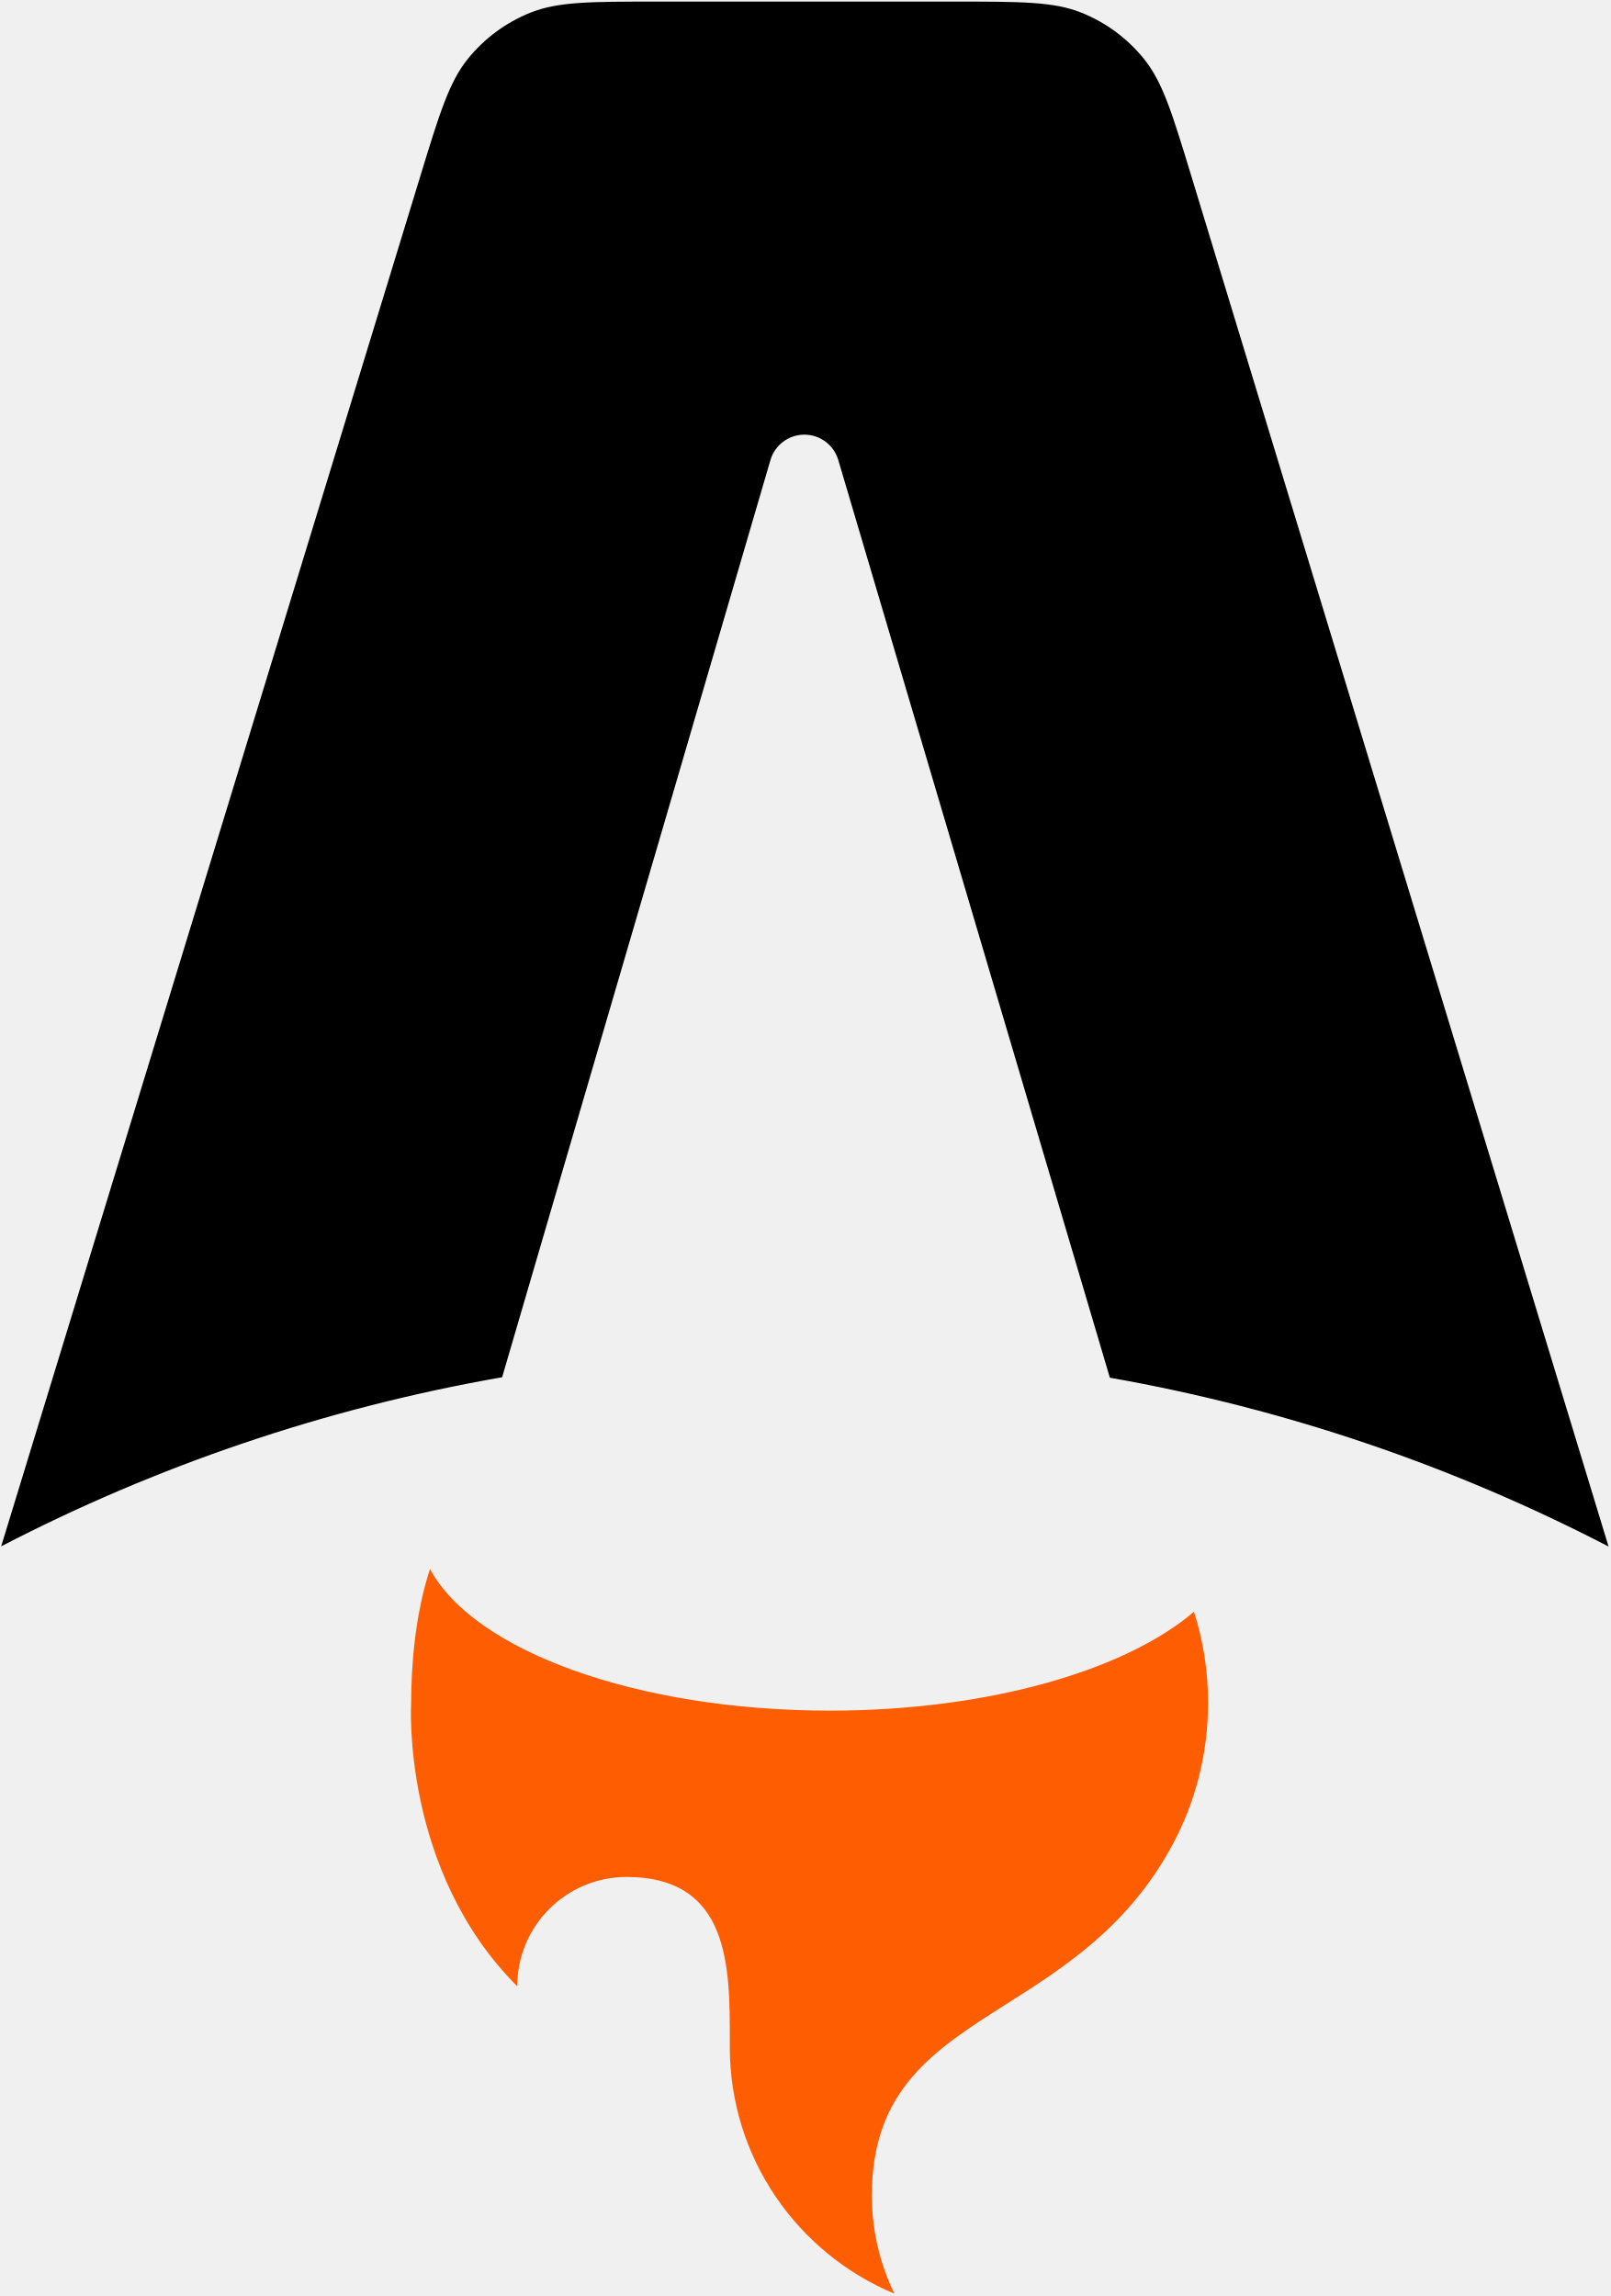
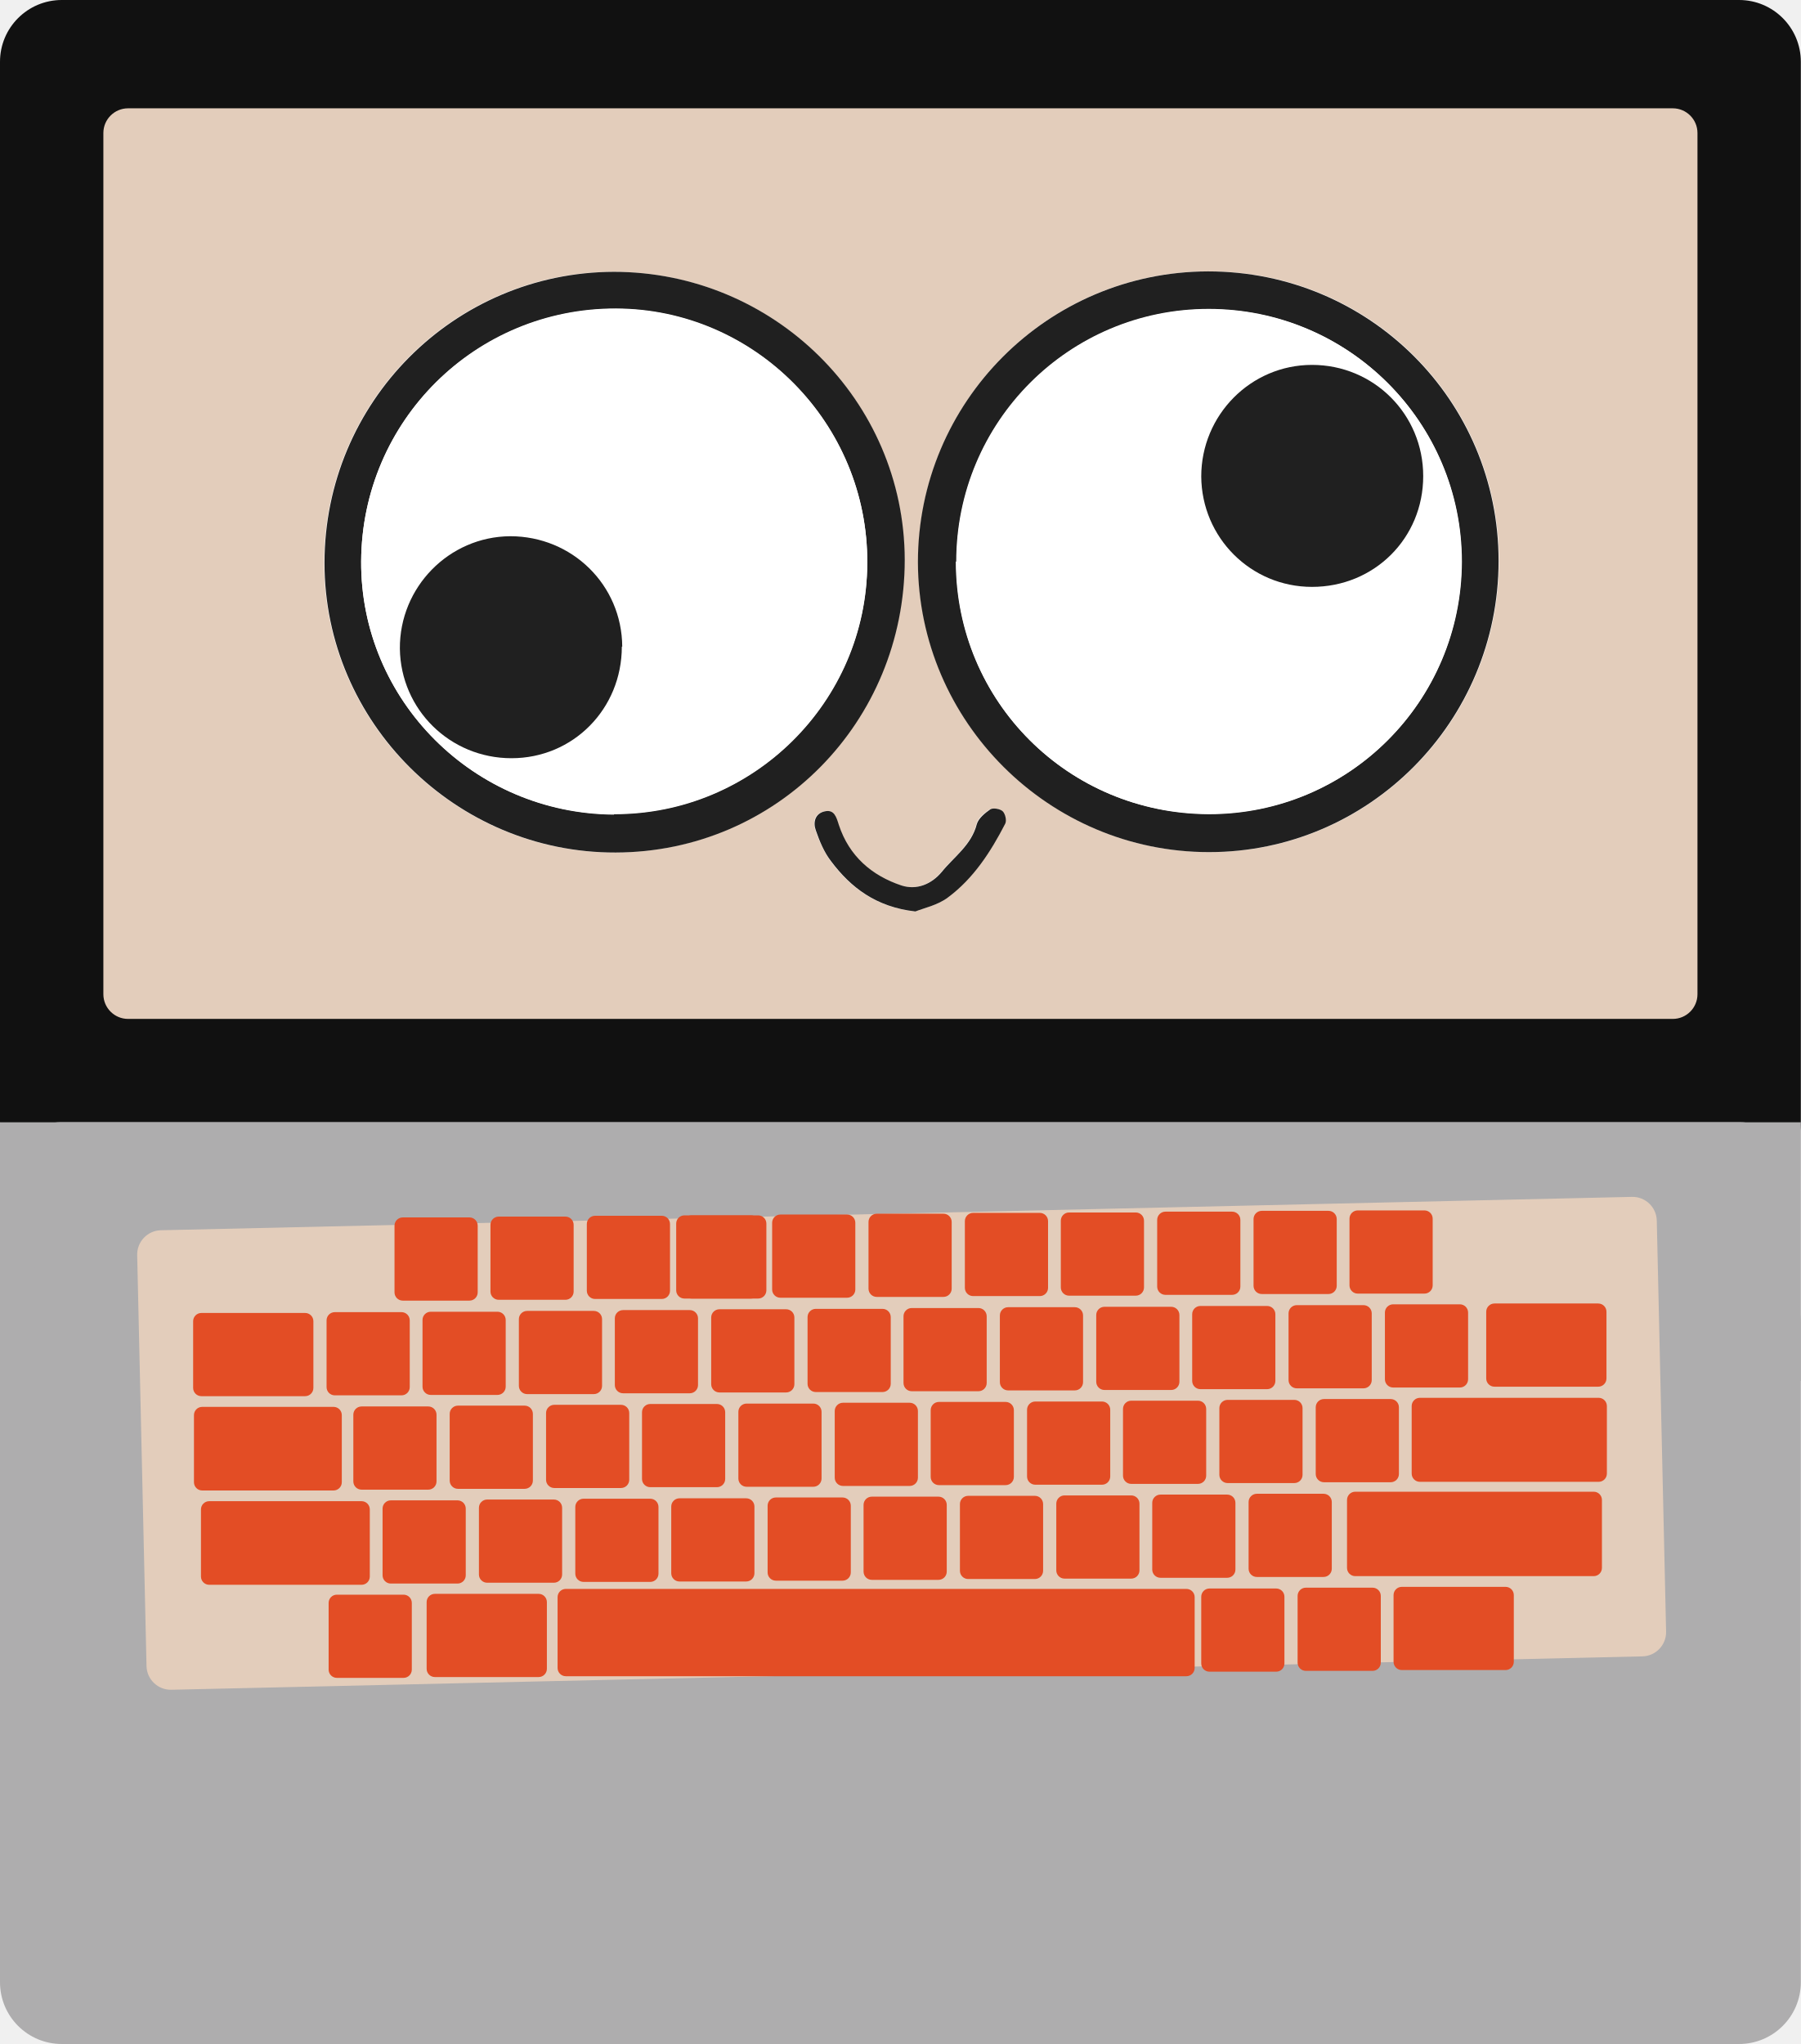
- <svg xmlns="http://www.w3.org/2000/svg" viewBox="0 0 627 894" fill="none">
-   <style>
-     #letter-a {
-       fill: black;
-     }
-     @media (prefers-color-scheme: dark) {
-       #letter-a {
-         fill: white;
+ <svg xmlns="http://www.w3.org/2000/svg" id="Layer_1" data-name="Layer 1" version="1.1" viewBox="0 0 437.3 496.3">
+   <defs>
+     <style>
+       .cls-1 {
+         fill: #e34d25;
      }
-     }
-   </style>
-   <path id="letter-a" fill-rule="evenodd" clip-rule="evenodd" d="M445.433 22.983C452.722 32.032 456.439 44.243 463.873 68.665L626.281 602.176C566.234 571.026 500.957 548.56 432.115 536.439L326.371 179.099C324.641 173.252 319.27 169.241 313.173 169.241C307.06 169.241 301.68 173.273 299.963 179.14L195.5 536.259C126.338 548.325 60.763 570.832 0.459 602.095L163.664 68.541C171.121 44.162 174.85 31.972 182.14 22.939C188.575 14.965 196.946 8.772 206.454 4.95C217.224 0.622 229.971 0.622 255.466 0.622H372.034C397.562 0.622 410.326 0.622 421.106 4.96C430.622 8.789 438.998 14.995 445.433 22.983Z" />
-   <path fill-rule="evenodd" clip-rule="evenodd" d="M464.867 627.566C438.094 650.46 384.655 666.073 323.101 666.073C247.551 666.073 184.229 642.553 167.426 610.921C161.419 629.05 160.072 649.798 160.072 663.052C160.072 663.052 156.114 728.134 201.38 773.401C201.38 749.896 220.435 730.842 243.939 730.842C284.226 730.842 284.181 765.99 284.144 794.506C284.143 795.36 284.142 796.209 284.142 797.051C284.142 840.333 310.595 877.436 348.215 893.075C342.596 881.518 339.444 868.54 339.444 854.825C339.444 813.545 363.679 798.175 391.845 780.311C414.255 766.098 439.155 750.307 456.315 718.629C465.268 702.101 470.352 683.17 470.352 663.052C470.352 650.68 468.43 638.757 464.867 627.566Z" fill="#FF5D01" />
+ 
+       .cls-1, .cls-2, .cls-3, .cls-4, .cls-5, .cls-6, .cls-7 {
+         stroke-width: 0px;
+       }
+ 
+       .cls-2 {
+         fill: #e3cdbb;
+       }
+ 
+       .cls-3 {
+         fill: #aeadae;
+       }
+ 
+       .cls-4 {
+         fill: #111;
+       }
+ 
+       .cls-5 {
+         fill: #202020;
+       }
+ 
+       .cls-6 {
+         fill: #e24e25;
+       }
+ 
+       .cls-7 {
+         fill: #fff;
+       }
+     </style>
+   </defs>
+   <g>
+     <g>
+       <g>
+         <rect class="cls-4" x="0" width="437.3" height="287.3" rx="15" ry="15" />
+         <rect class="cls-2" x="25.1" y="26.3" width="387.1" height="221.1" rx="6" ry="6" />
+       </g>
+       <g>
+         <g>
+           <path class="cls-7" d="M0,287.3c0,8.2,6.6,14.8,14.8,14.8h407.7c8.2,0,14.8-6.6,14.8-14.8s-6.6-14.8-14.8-14.8H14.8c-8.2,0-14.8,6.6-14.8,14.8,0,0,0-8.2,0,0Z" />
+           <rect class="cls-3" y="272.5" width="437.3" height="62.8" />
+         </g>
+         <rect class="cls-3" x="0" y="306.4" width="437.3" height="189.9" rx="15" ry="15" />
+       </g>
+     </g>
+     <g>
+       <rect class="cls-2" x="34.1" y="294.8" width="369.1" height="111.6" rx="5.9" ry="5.9" transform="translate(-7.6 4.9) rotate(-1.3)" />
+       <g>
+         <rect class="cls-1" x="95.8" y="295.6" width="20.2" height="20.2" rx="2" ry="2" />
+         <rect class="cls-1" x="119.1" y="295.4" width="20.2" height="20.2" rx="2" ry="2" />
+         <rect class="cls-1" x="142.5" y="295.2" width="20.2" height="20.2" rx="2" ry="2" />
+         <rect class="cls-1" x="165.9" y="295.1" width="20.2" height="20.2" rx="2" ry="2" />
+         <rect class="cls-6" x="164.2" y="295.1" width="20.2" height="20.2" rx="2" ry="2" />
+         <rect class="cls-1" x="187.5" y="294.9" width="20.2" height="20.2" rx="2" ry="2" />
+         <rect class="cls-1" x="210.9" y="294.7" width="20.2" height="20.2" rx="2" ry="2" />
+         <rect class="cls-1" x="234.3" y="294.5" width="20.2" height="20.2" rx="2" ry="2" />
+         <rect class="cls-1" x="257.6" y="294.4" width="20.2" height="20.2" rx="2" ry="2" />
+         <rect class="cls-1" x="281" y="294.2" width="20.2" height="20.2" rx="2" ry="2" />
+         <rect class="cls-1" x="304.4" y="294" width="20.2" height="20.2" rx="2" ry="2" />
+         <rect class="cls-1" x="327.7" y="293.9" width="20.2" height="20.2" rx="2" ry="2" />
+         <rect class="cls-1" x="79.3" y="318.6" width="20.2" height="20.2" rx="2" ry="2" />
+         <rect class="cls-1" x="102.6" y="318.5" width="20.2" height="20.2" rx="2" ry="2" />
+         <rect class="cls-1" x="126" y="318.3" width="20.2" height="20.2" rx="2" ry="2" />
+         <rect class="cls-1" x="149.3" y="318.1" width="20.2" height="20.2" rx="2" ry="2" />
+         <rect class="cls-1" x="172.7" y="317.9" width="20.2" height="20.2" rx="2" ry="2" />
+         <rect class="cls-1" x="196.1" y="317.8" width="20.2" height="20.2" rx="2" ry="2" />
+         <rect class="cls-1" x="219.4" y="317.6" width="20.2" height="20.2" rx="2" ry="2" />
+         <rect class="cls-1" x="242.8" y="317.4" width="20.2" height="20.2" rx="2" ry="2" />
+         <rect class="cls-1" x="266.2" y="317.3" width="20.2" height="20.2" rx="2" ry="2" />
+         <rect class="cls-1" x="289.5" y="317.1" width="20.2" height="20.2" rx="2" ry="2" />
+         <rect class="cls-1" x="312.9" y="316.9" width="20.2" height="20.2" rx="2" ry="2" />
+         <rect class="cls-1" x="336.3" y="316.7" width="20.2" height="20.2" rx="2" ry="2" />
+         <rect class="cls-1" x="85.8" y="341.5" width="20.2" height="20.2" rx="2" ry="2" />
+         <rect class="cls-1" x="109.2" y="341.3" width="20.2" height="20.2" rx="2" ry="2" />
+         <rect class="cls-1" x="132.6" y="341.1" width="20.2" height="20.2" rx="2" ry="2" />
+         <rect class="cls-1" x="155.9" y="340.9" width="20.2" height="20.2" rx="2" ry="2" />
+         <rect class="cls-1" x="179.3" y="340.8" width="20.2" height="20.2" rx="2" ry="2" />
+         <rect class="cls-1" x="202.7" y="340.6" width="20.2" height="20.2" rx="2" ry="2" />
+         <rect class="cls-1" x="226" y="340.4" width="20.2" height="20.2" rx="2" ry="2" />
+         <rect class="cls-1" x="249.4" y="340.3" width="20.2" height="20.2" rx="2" ry="2" />
+         <rect class="cls-1" x="272.7" y="340.1" width="20.2" height="20.2" rx="2" ry="2" />
+         <rect class="cls-1" x="296.1" y="339.9" width="20.2" height="20.2" rx="2" ry="2" />
+         <rect class="cls-1" x="319.5" y="339.7" width="20.2" height="20.2" rx="2" ry="2" />
+         <rect class="cls-1" x="92.9" y="364.3" width="20.2" height="20.2" rx="2" ry="2" />
+         <rect class="cls-1" x="116.3" y="364.1" width="20.2" height="20.2" rx="2" ry="2" />
+         <rect class="cls-1" x="139.7" y="363.9" width="20.2" height="20.2" rx="2" ry="2" />
+         <rect class="cls-1" x="163" y="363.8" width="20.2" height="20.2" rx="2" ry="2" />
+         <rect class="cls-1" x="186.4" y="363.6" width="20.2" height="20.2" rx="2" ry="2" />
+         <rect class="cls-1" x="209.7" y="363.4" width="20.2" height="20.2" rx="2" ry="2" />
+         <rect class="cls-1" x="233.1" y="363.2" width="20.2" height="20.2" rx="2" ry="2" />
+         <rect class="cls-1" x="256.5" y="363.1" width="20.2" height="20.2" rx="2" ry="2" />
+         <rect class="cls-1" x="279.8" y="362.9" width="20.2" height="20.2" rx="2" ry="2" />
+         <rect class="cls-1" x="303.2" y="362.7" width="20.2" height="20.2" rx="2" ry="2" />
+         <rect class="cls-1" x="46.9" y="318.8" width="29.2" height="20.2" rx="2" ry="2" />
+         <rect class="cls-1" x="360.9" y="316.5" width="29.2" height="20.2" rx="2" ry="2" />
+         <rect class="cls-1" x="47.1" y="341.6" width="35.9" height="20.3" rx="2" ry="2" />
+         <rect class="cls-1" x="48.8" y="364.5" width="41" height="20.3" rx="2" ry="2" />
+         <rect class="cls-1" x="342.8" y="339.4" width="47.4" height="20.4" rx="2" ry="2" />
+         <rect class="cls-1" x="327.1" y="362.2" width="61.9" height="20.5" rx="2" ry="2" />
+         <rect class="cls-1" x="135.4" y="385.8" width="154.7" height="21.2" rx="2" ry="2" />
+         <rect class="cls-1" x="291.7" y="385.7" width="20.2" height="20.2" rx="2" ry="2" />
+         <rect class="cls-1" x="315.1" y="385.5" width="20.2" height="20.2" rx="2" ry="2" />
+         <rect class="cls-1" x="338.4" y="385.3" width="29.2" height="20.2" rx="2" ry="2" />
+         <rect class="cls-1" x="103.6" y="387" width="29.2" height="20.2" rx="2" ry="2" />
+         <rect class="cls-1" x="79.8" y="387.2" width="20.2" height="20.2" rx="2" ry="2" />
+       </g>
+     </g>
+   </g>
+   <g id="mnk3ob">
+     <g>
+       <path class="cls-7" d="M293.4,65.9c-39,0-70.5,31.7-70.4,70.6,0,38.7,31.8,70.4,70.7,70.4,38.8,0,70.3-31.7,70.3-70.7,0-39-31.5-70.4-70.5-70.3ZM149,66c-38.9,0-70.3,31.7-70.3,70.7,0,38.7,31.9,70.4,70.7,70.3,39-.1,70.3-31.8,70.2-71.1,0-38.6-31.7-69.9-70.7-69.9ZM222.2,221.3c2.1-.8,5.4-1.5,7.9-3.4,6.2-4.6,10.4-11.1,13.9-17.9.4-.7,0-2.4-.6-3-.6-.6-2.3-.9-3-.5-1.4.9-3,2.2-3.3,3.6-1.3,5.1-5.5,7.9-8.5,11.6-2.5,3-6.1,4.5-9.8,3.3-7.3-2.4-12.8-7.1-15.2-14.7-.6-1.9-1-3.8-3.4-3.3-2.4.5-2.9,2.6-2.2,4.6.9,2.6,2.1,5.3,3.7,7.5,4.8,6.4,10.9,11.1,20.4,12.2Z" />
+       <path class="cls-5" d="M293.4,65.9c39,0,70.5,31.3,70.5,70.3,0,39-31.5,70.7-70.3,70.7-38.9,0-70.6-31.7-70.7-70.4,0-38.9,31.5-70.5,70.4-70.6ZM232.2,136.4c0,34,27.3,61.2,61.4,61.3,33.9,0,61.3-27.4,61.4-61.3,0-33.9-27.5-61.3-61.4-61.3-34,0-61.3,27.4-61.3,61.4Z" />
+       <path class="cls-5" d="M149,66c38.9,0,70.6,31.2,70.7,69.9,0,39.4-31.1,71-70.2,71.1-38.8.1-70.7-31.6-70.7-70.3,0-39,31.4-70.6,70.3-70.7ZM149.1,197.7c33.7.1,61.4-27.2,61.5-60.9.2-33.9-27.3-61.7-61-61.8-34.1-.1-61.7,27.2-61.9,61.3-.2,33.7,27.4,61.3,61.4,61.5Z" />
+       <path class="cls-5" d="M222.2,221.3c-9.5-1.1-15.6-5.8-20.4-12.2-1.7-2.2-2.8-4.9-3.7-7.5-.7-1.9-.2-4.1,2.2-4.6,2.3-.5,2.8,1.4,3.4,3.3,2.5,7.6,8,12.3,15.2,14.7,3.7,1.2,7.3-.3,9.8-3.3,3-3.7,7.2-6.5,8.5-11.6.4-1.4,2-2.7,3.3-3.6.7-.4,2.4-.1,3,.5.6.6,1,2.2.6,3-3.5,6.8-7.7,13.3-13.9,17.9-2.5,1.9-5.9,2.6-7.9,3.4Z" />
+       <path class="cls-7" d="M232.2,136.4c0-34,27.4-61.4,61.3-61.4,33.9,0,61.4,27.4,61.4,61.3,0,34-27.4,61.4-61.4,61.3-34.1,0-61.4-27.3-61.4-61.3ZM345.6,115.6c0-15-12-27-27-27-14.9,0-27,12.2-26.9,27.1,0,14.8,12,26.7,26.9,26.8,15.1,0,27-11.8,27-26.9Z" />
+       <path class="cls-7" d="M149.1,197.7c-34-.1-61.6-27.7-61.4-61.5.2-34.1,27.8-61.4,61.9-61.3,33.7.1,61.2,27.9,61,61.8-.2,33.7-27.8,61-61.5,60.9ZM151,157c0-15-12.1-26.9-27.2-26.8-14.8,0-26.9,12.4-26.8,27.3.1,14.7,12.2,26.6,27.1,26.6,15,0,26.9-12,26.8-27.1Z" />
+       <path class="cls-5" d="M345.6,115.6c0,15.1-11.9,26.9-27,26.9-14.9,0-26.8-12-26.9-26.8,0-14.9,12-27.1,26.9-27.1,15,0,27,12,27,27Z" />
+       <path class="cls-5" d="M151,157c0,15.1-11.8,27.1-26.8,27.1-14.9,0-26.9-11.8-27.1-26.6-.1-14.9,11.9-27.2,26.8-27.3,15,0,27.1,11.8,27.2,26.8Z" />
+     </g>
+   </g>
</svg>
